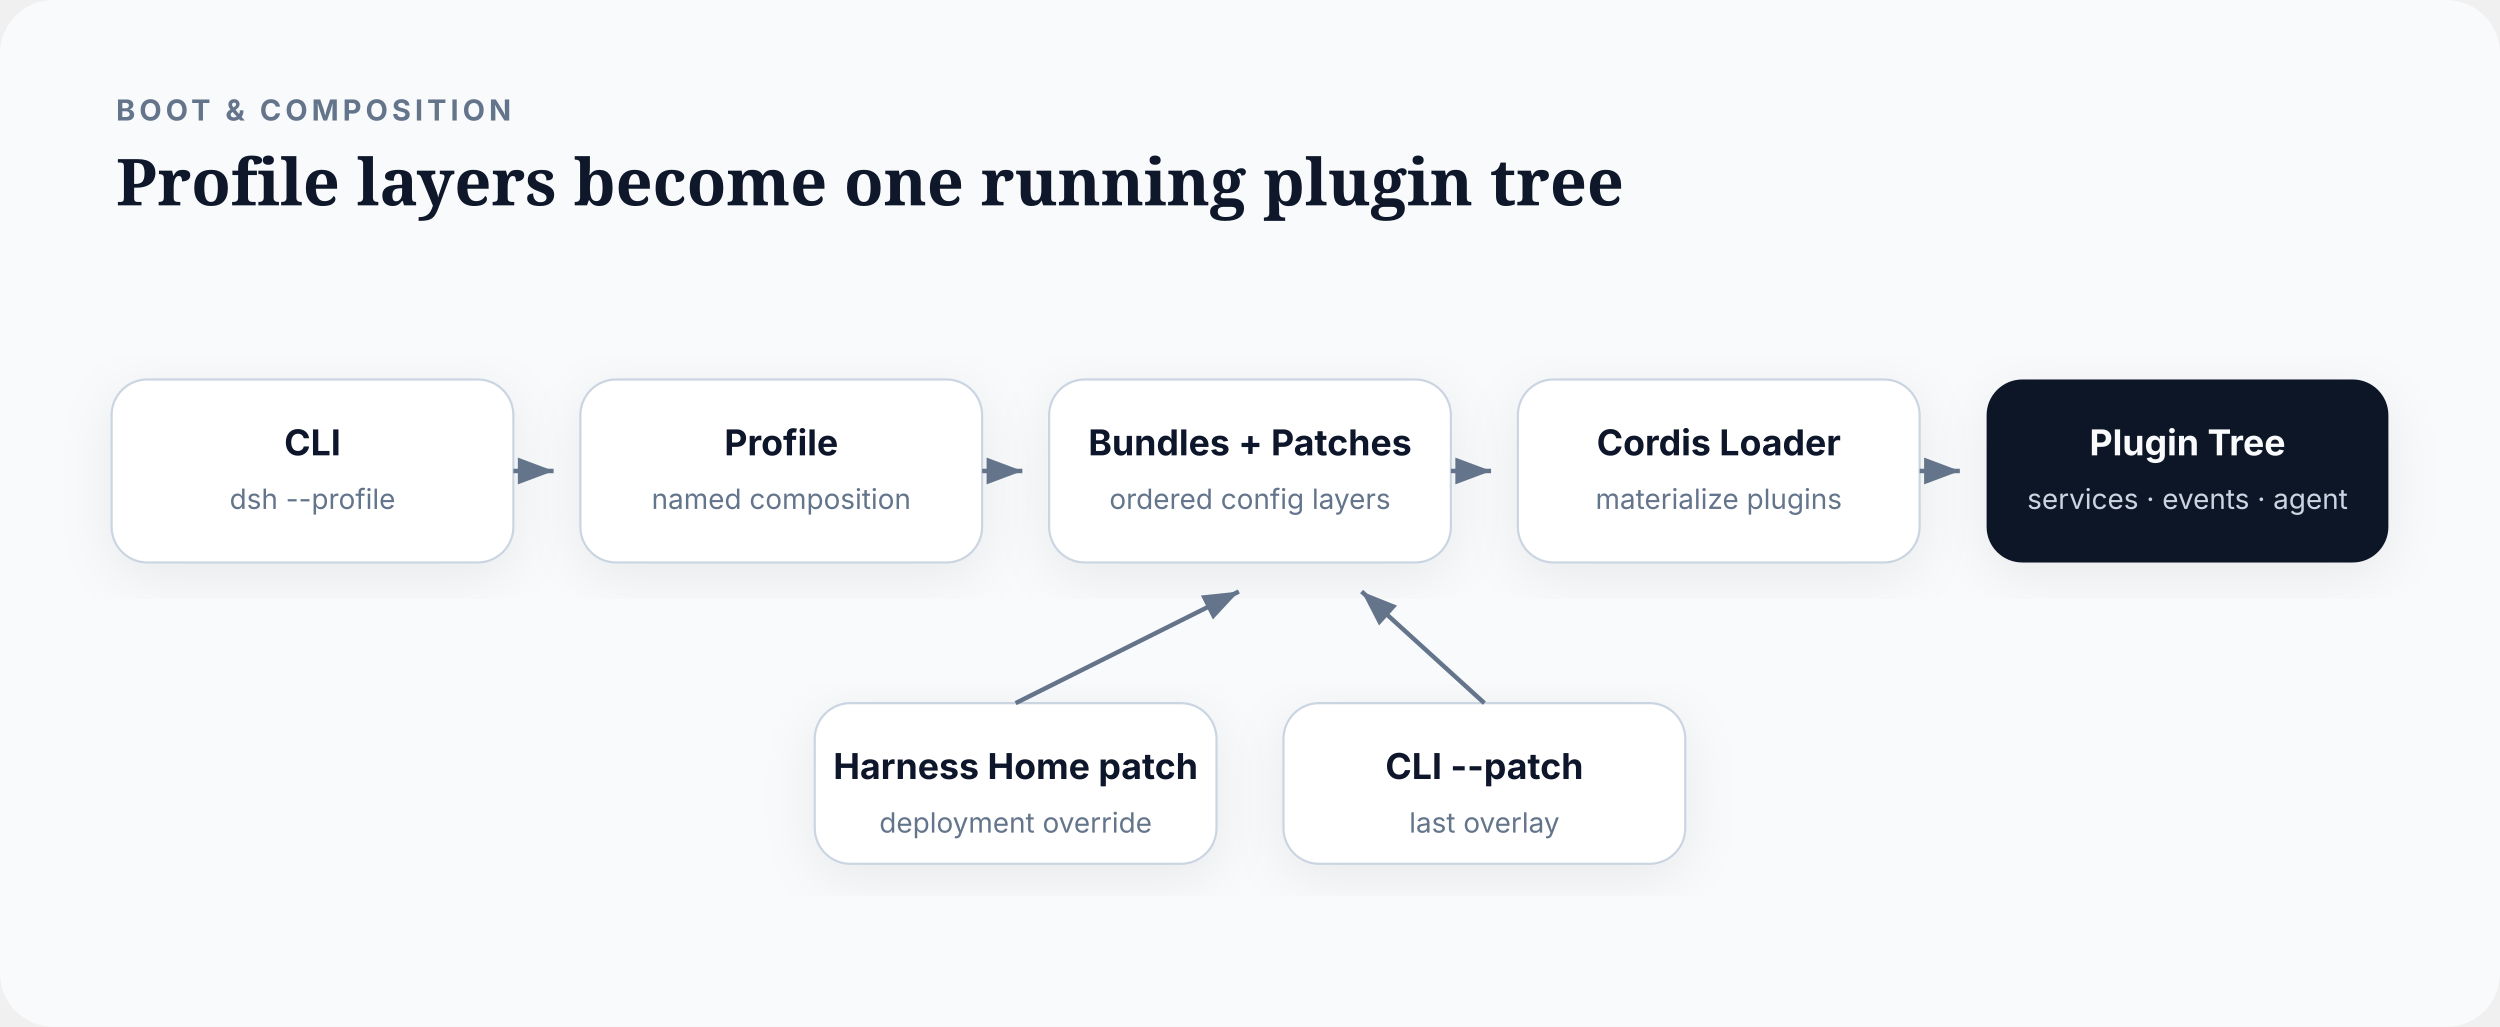
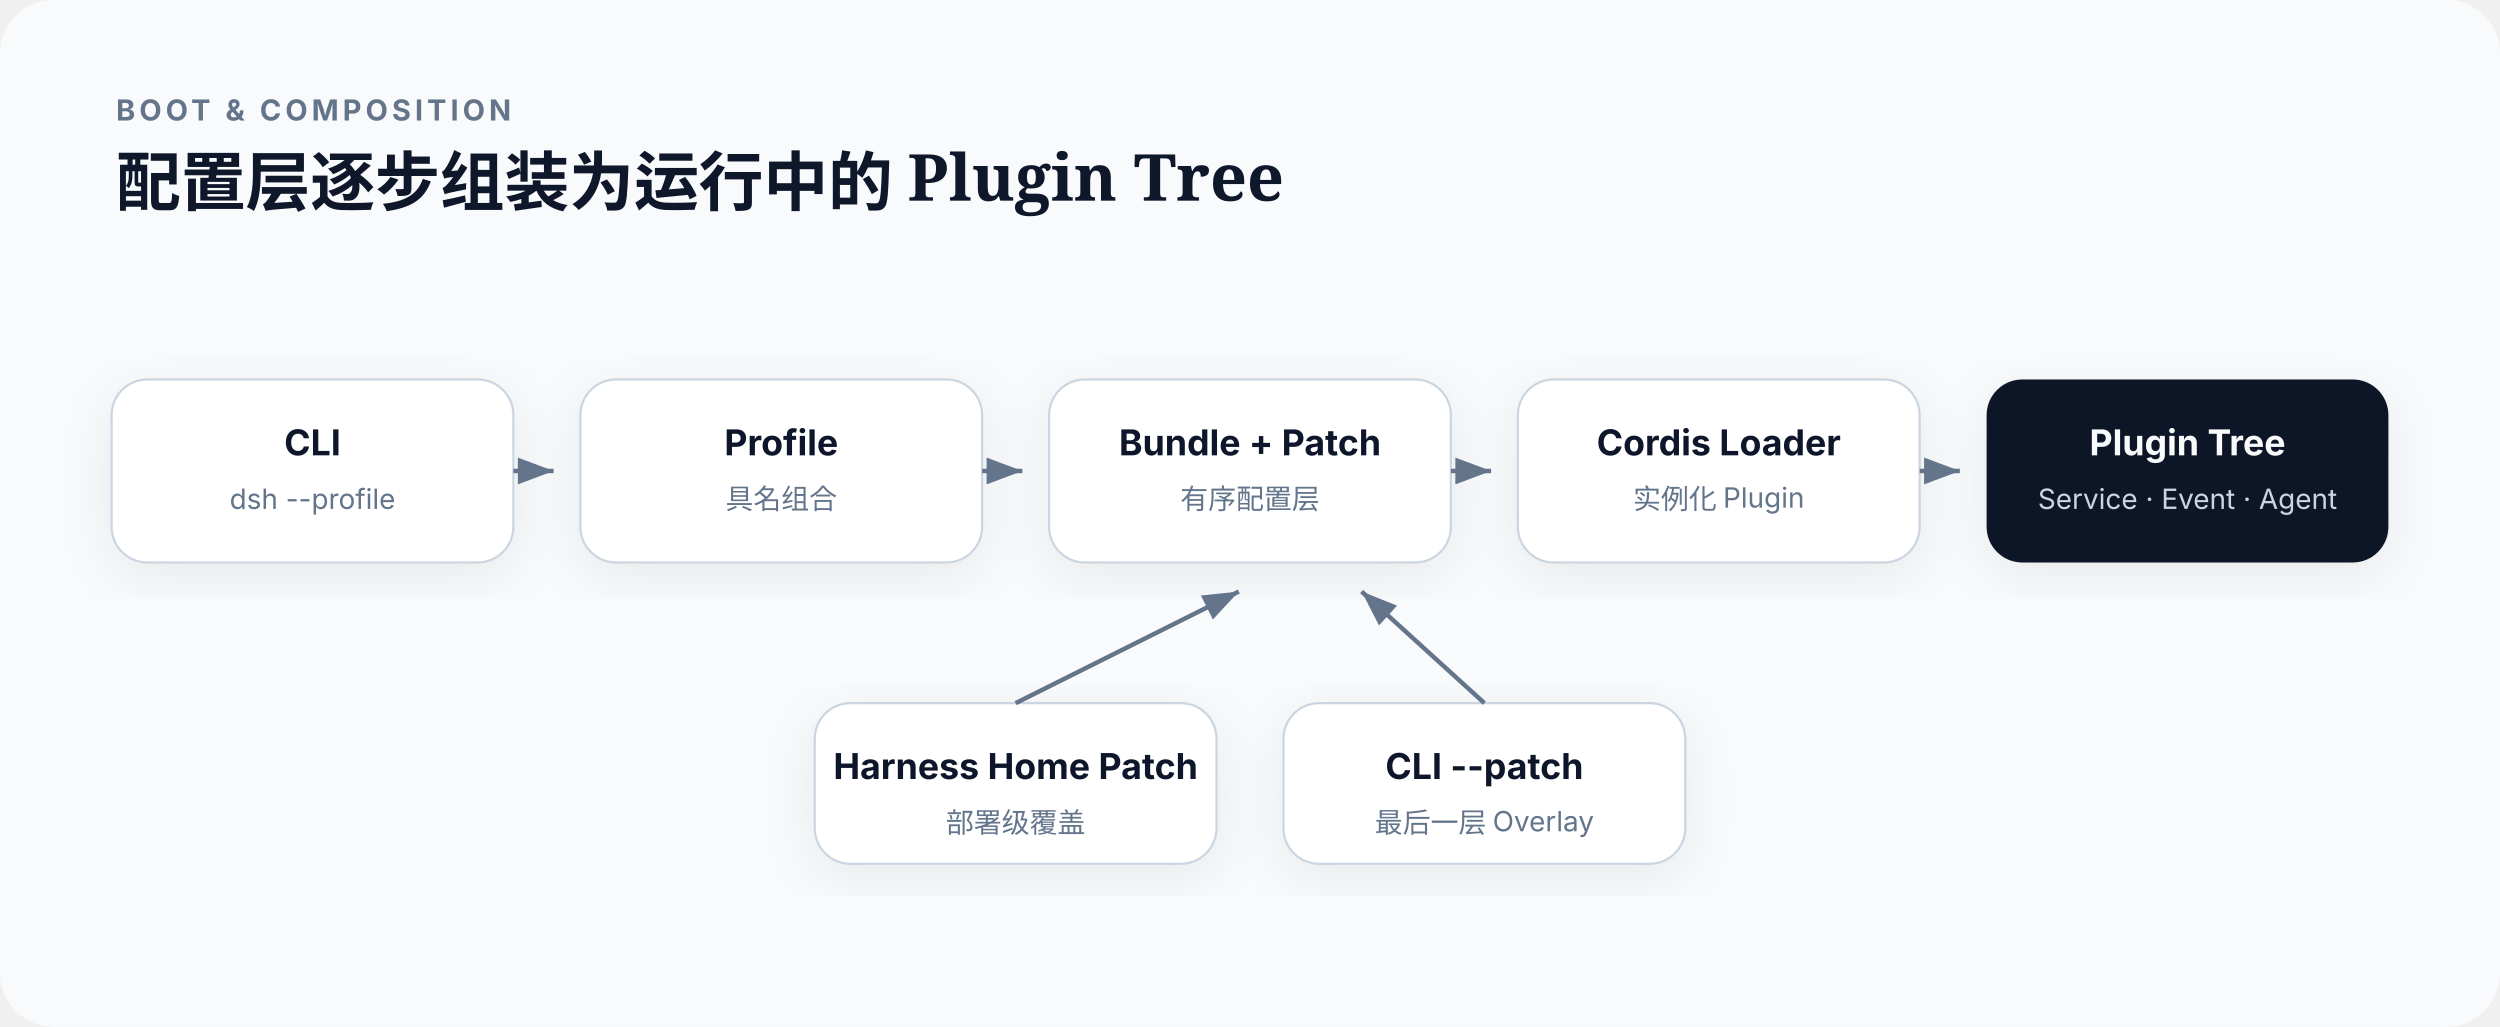
<svg xmlns="http://www.w3.org/2000/svg" width="1120" height="460" viewBox="0 0 1120 460" role="img" aria-labelledby="title desc">
  <defs>
    <filter id="shadow" x="-20%" y="-20%" width="140%" height="140%">
      <feDropShadow dx="0" dy="6" stdDeviation="12" flood-color="#0f172a" flood-opacity=".07" />
    </filter>
    <marker id="arrow" markerWidth="10" markerHeight="10" refX="8" refY="3" orient="auto">
      <path d="M0,0 L0,6 L8,3 z" fill="#64748b" />
    </marker>
    <style>.t{font-family:Inter,Arial,sans-serif}.h{font-family:Georgia,serif}</style>
  </defs>
  <rect width="1120" height="460" rx="24" fill="#f8fafc" />
  <text x="52" y="54" class="t" font-size="13" font-weight="700" letter-spacing="1.8" fill="#64748b">BOOT &amp; COMPOSITION</text>
-   <text x="52" y="92" class="h" font-size="29" font-weight="700" fill="#0f172a">Profile layers become one running plugin tree</text>
+   <text x="52" y="92" class="h" font-size="29" font-weight="700" fill="#0f172a">配置层逐步组装为运行中的 Plugin Tree</text>
  <g filter="url(#shadow)">
    <rect x="50" y="170" width="180" height="82" rx="16" fill="#fff" stroke="#cbd5e1" />
    <text x="140" y="204" text-anchor="middle" class="t" font-size="16" font-weight="700" fill="#0f172a">CLI</text>
    <text x="140" y="228" text-anchor="middle" class="t" font-size="12.5" fill="#64748b">dsh --profile</text>
  </g>
  <g filter="url(#shadow)">
    <rect x="260" y="170" width="180" height="82" rx="16" fill="#fff" stroke="#cbd5e1" />
    <text x="350" y="204" text-anchor="middle" class="t" font-size="16" font-weight="700" fill="#0f172a">Profile</text>
-     <text x="350" y="228" text-anchor="middle" class="t" font-size="12.5" fill="#64748b">named composition</text>
+     <text x="350" y="228" text-anchor="middle" class="t" font-size="12.5" fill="#64748b">具名组合</text>
  </g>
  <g filter="url(#shadow)">
    <rect x="470" y="170" width="180" height="82" rx="16" fill="#fff" stroke="#cbd5e1" />
-     <text x="560" y="204" text-anchor="middle" class="t" font-size="16" font-weight="700" fill="#0f172a">Bundles + Patches</text>
-     <text x="560" y="228" text-anchor="middle" class="t" font-size="12.5" fill="#64748b">ordered config layers</text>
+     <text x="560" y="204" text-anchor="middle" class="t" font-size="16" font-weight="700" fill="#0f172a">Bundle + Patch</text>
+     <text x="560" y="228" text-anchor="middle" class="t" font-size="12.5" fill="#64748b">有序配置层</text>
  </g>
  <g filter="url(#shadow)">
    <rect x="680" y="170" width="180" height="82" rx="16" fill="#fff" stroke="#cbd5e1" />
    <text x="770" y="204" text-anchor="middle" class="t" font-size="16" font-weight="700" fill="#0f172a">Cordis Loader</text>
-     <text x="770" y="228" text-anchor="middle" class="t" font-size="12.5" fill="#64748b">materialize plugins</text>
+     <text x="770" y="228" text-anchor="middle" class="t" font-size="12.5" fill="#64748b">实例化 Plugin</text>
  </g>
  <g filter="url(#shadow)">
    <rect x="890" y="170" width="180" height="82" rx="16" fill="#111827" />
    <text x="980" y="204" text-anchor="middle" class="t" font-size="16" font-weight="700" fill="#f8fafc">Plugin Tree</text>
-     <text x="980" y="228" text-anchor="middle" class="t" font-size="12.5" fill="#cbd5e1">services · events · agent</text>
+     <text x="980" y="228" text-anchor="middle" class="t" font-size="12.5" fill="#cbd5e1">Service · Event · Agent</text>
  </g>
  <g stroke="#64748b" stroke-width="2" marker-end="url(#arrow)">
    <line x1="230" y1="211" x2="248" y2="211" />
    <line x1="440" y1="211" x2="458" y2="211" />
    <line x1="650" y1="211" x2="668" y2="211" />
    <line x1="860" y1="211" x2="878" y2="211" />
  </g>
  <g filter="url(#shadow)">
    <rect x="365" y="315" width="180" height="72" rx="16" fill="#fff" stroke="#cbd5e1" />
-     <text x="455" y="349" text-anchor="middle" class="t" font-size="16" font-weight="700" fill="#0f172a">Harness Home patch</text>
-     <text x="455" y="373" text-anchor="middle" class="t" font-size="12.5" fill="#64748b">deployment override</text>
+     <text x="455" y="349" text-anchor="middle" class="t" font-size="16" font-weight="700" fill="#0f172a">Harness Home Patch</text>
+     <text x="455" y="373" text-anchor="middle" class="t" font-size="12.5" fill="#64748b">部署级覆盖</text>
  </g>
  <g filter="url(#shadow)">
    <rect x="575" y="315" width="180" height="72" rx="16" fill="#fff" stroke="#cbd5e1" />
    <text x="665" y="349" text-anchor="middle" class="t" font-size="16" font-weight="700" fill="#0f172a">CLI --patch</text>
-     <text x="665" y="373" text-anchor="middle" class="t" font-size="12.5" fill="#64748b">last overlay</text>
+     <text x="665" y="373" text-anchor="middle" class="t" font-size="12.5" fill="#64748b">最后一层 Overlay</text>
  </g>
  <line x1="455" y1="315" x2="555" y2="265" stroke="#64748b" stroke-width="2" marker-end="url(#arrow)" />
  <line x1="665" y1="315" x2="610" y2="265" stroke="#64748b" stroke-width="2" marker-end="url(#arrow)" />
</svg>
